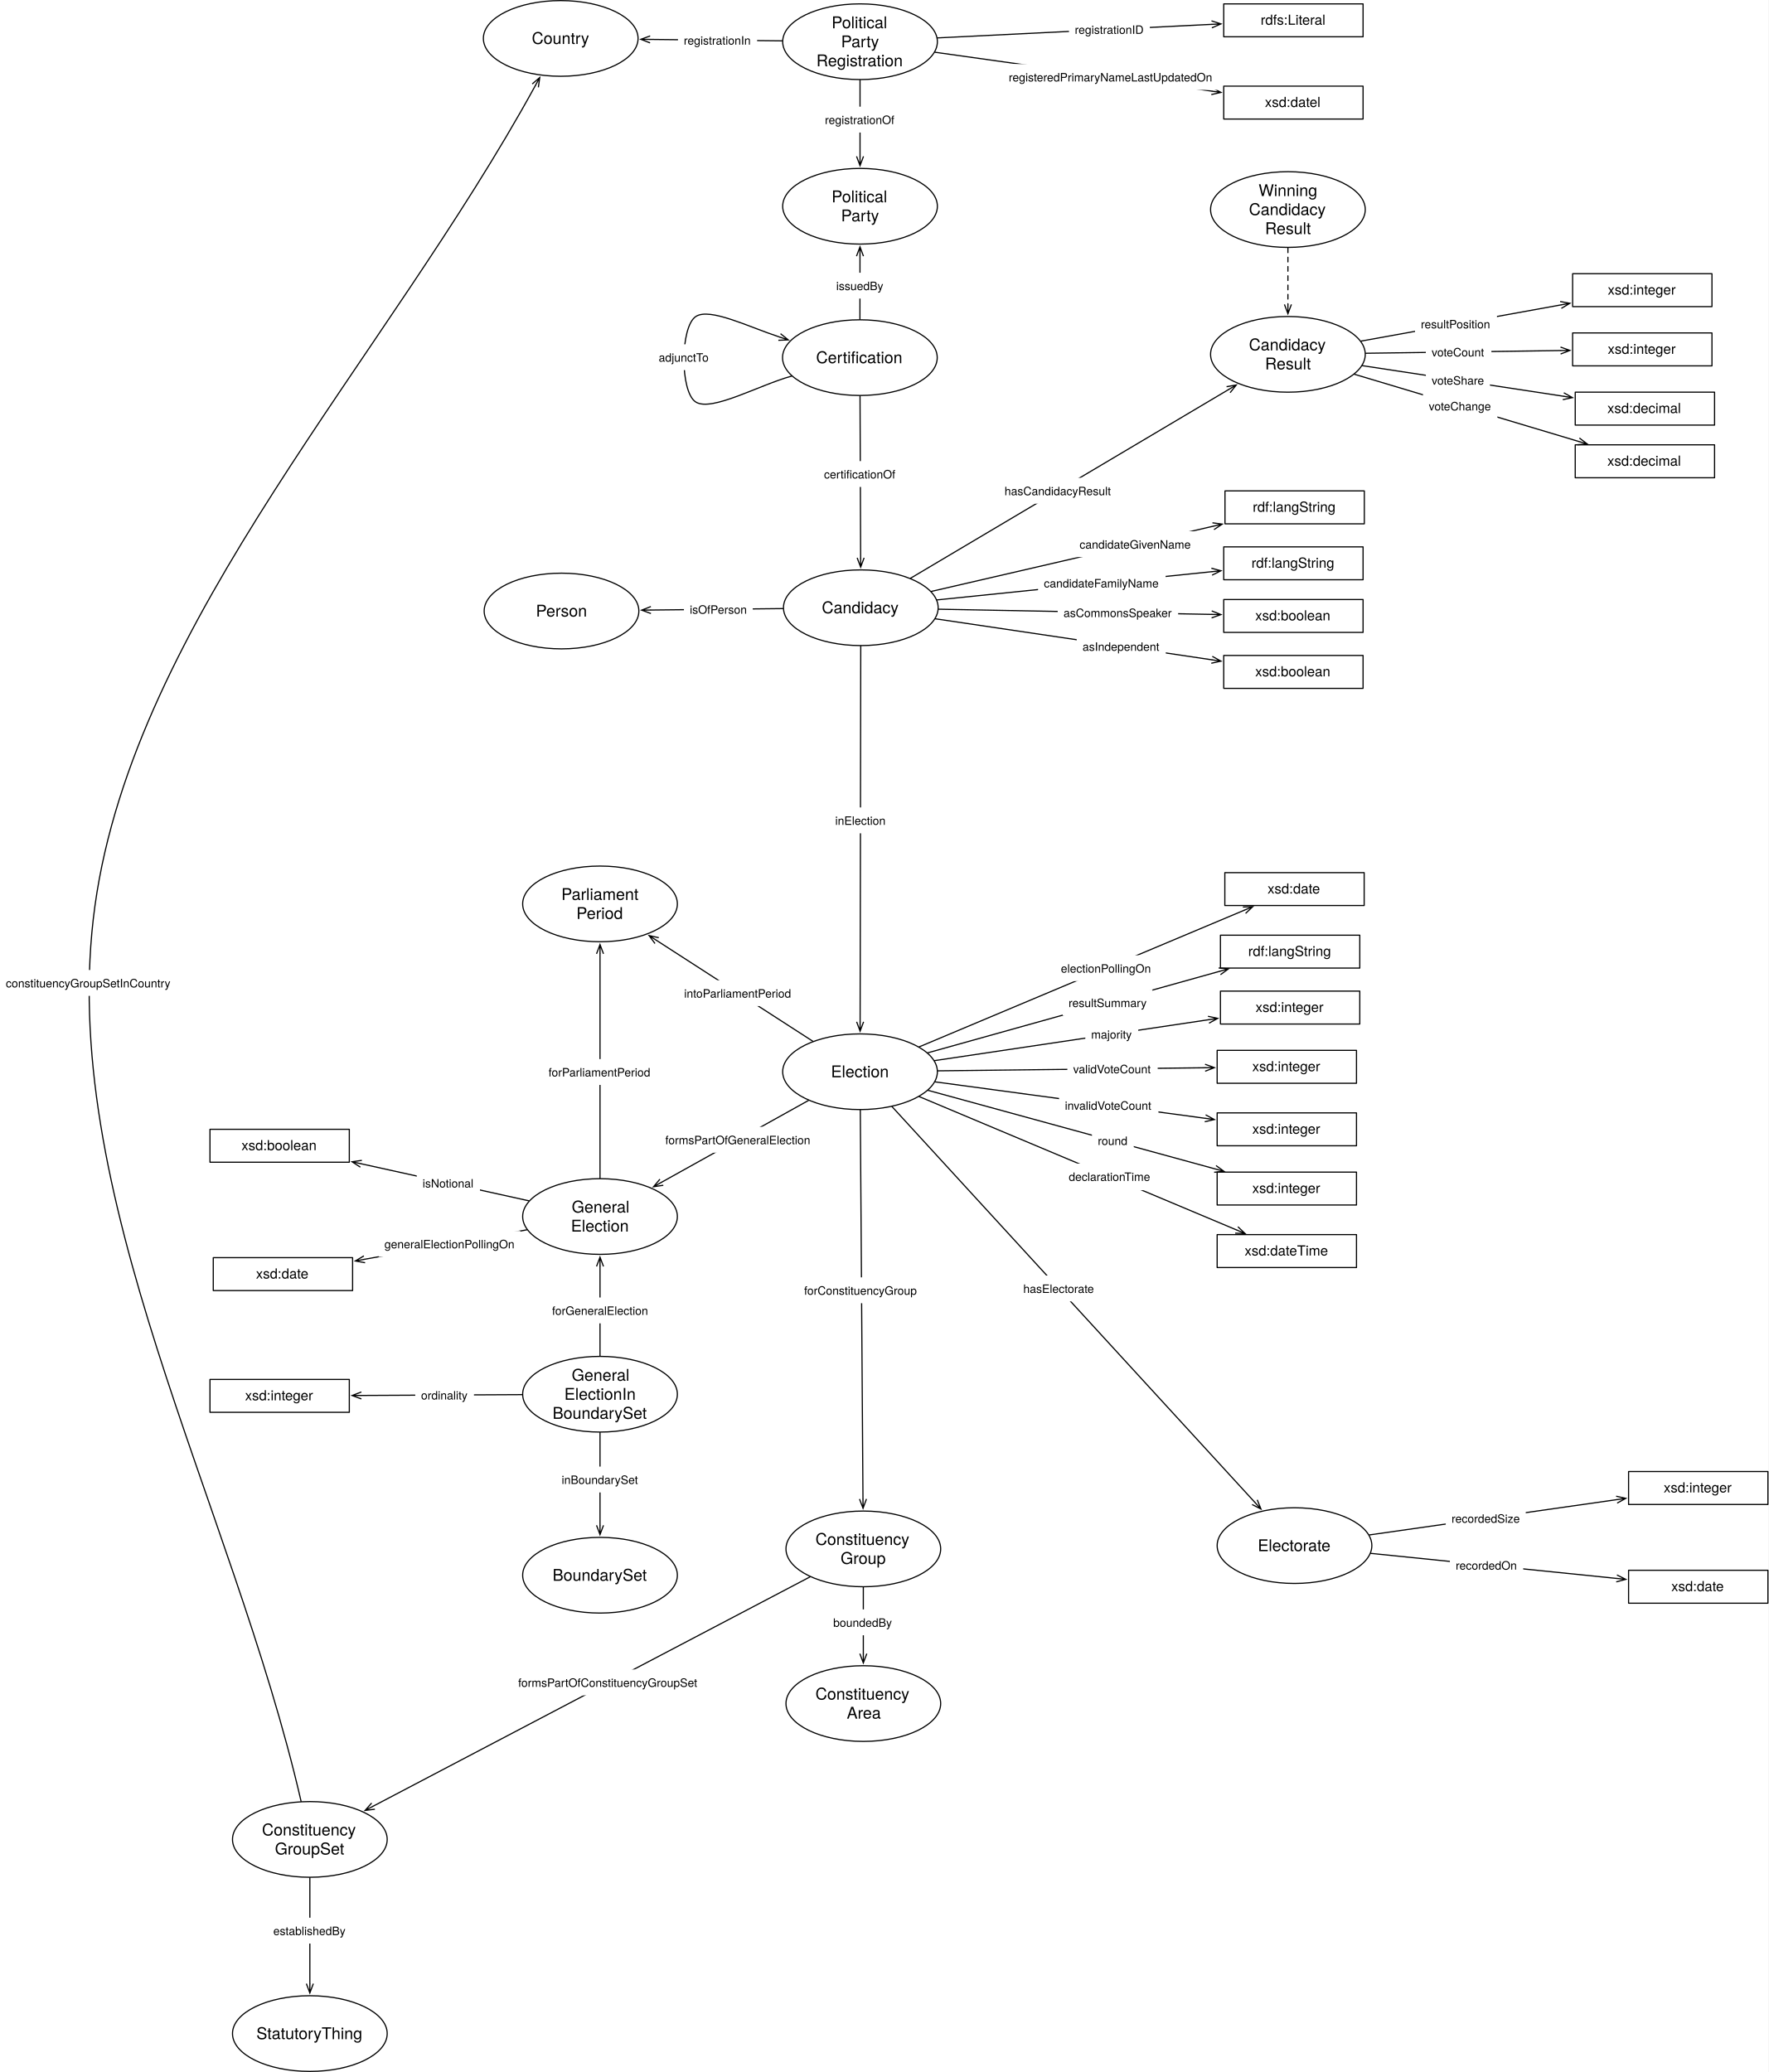
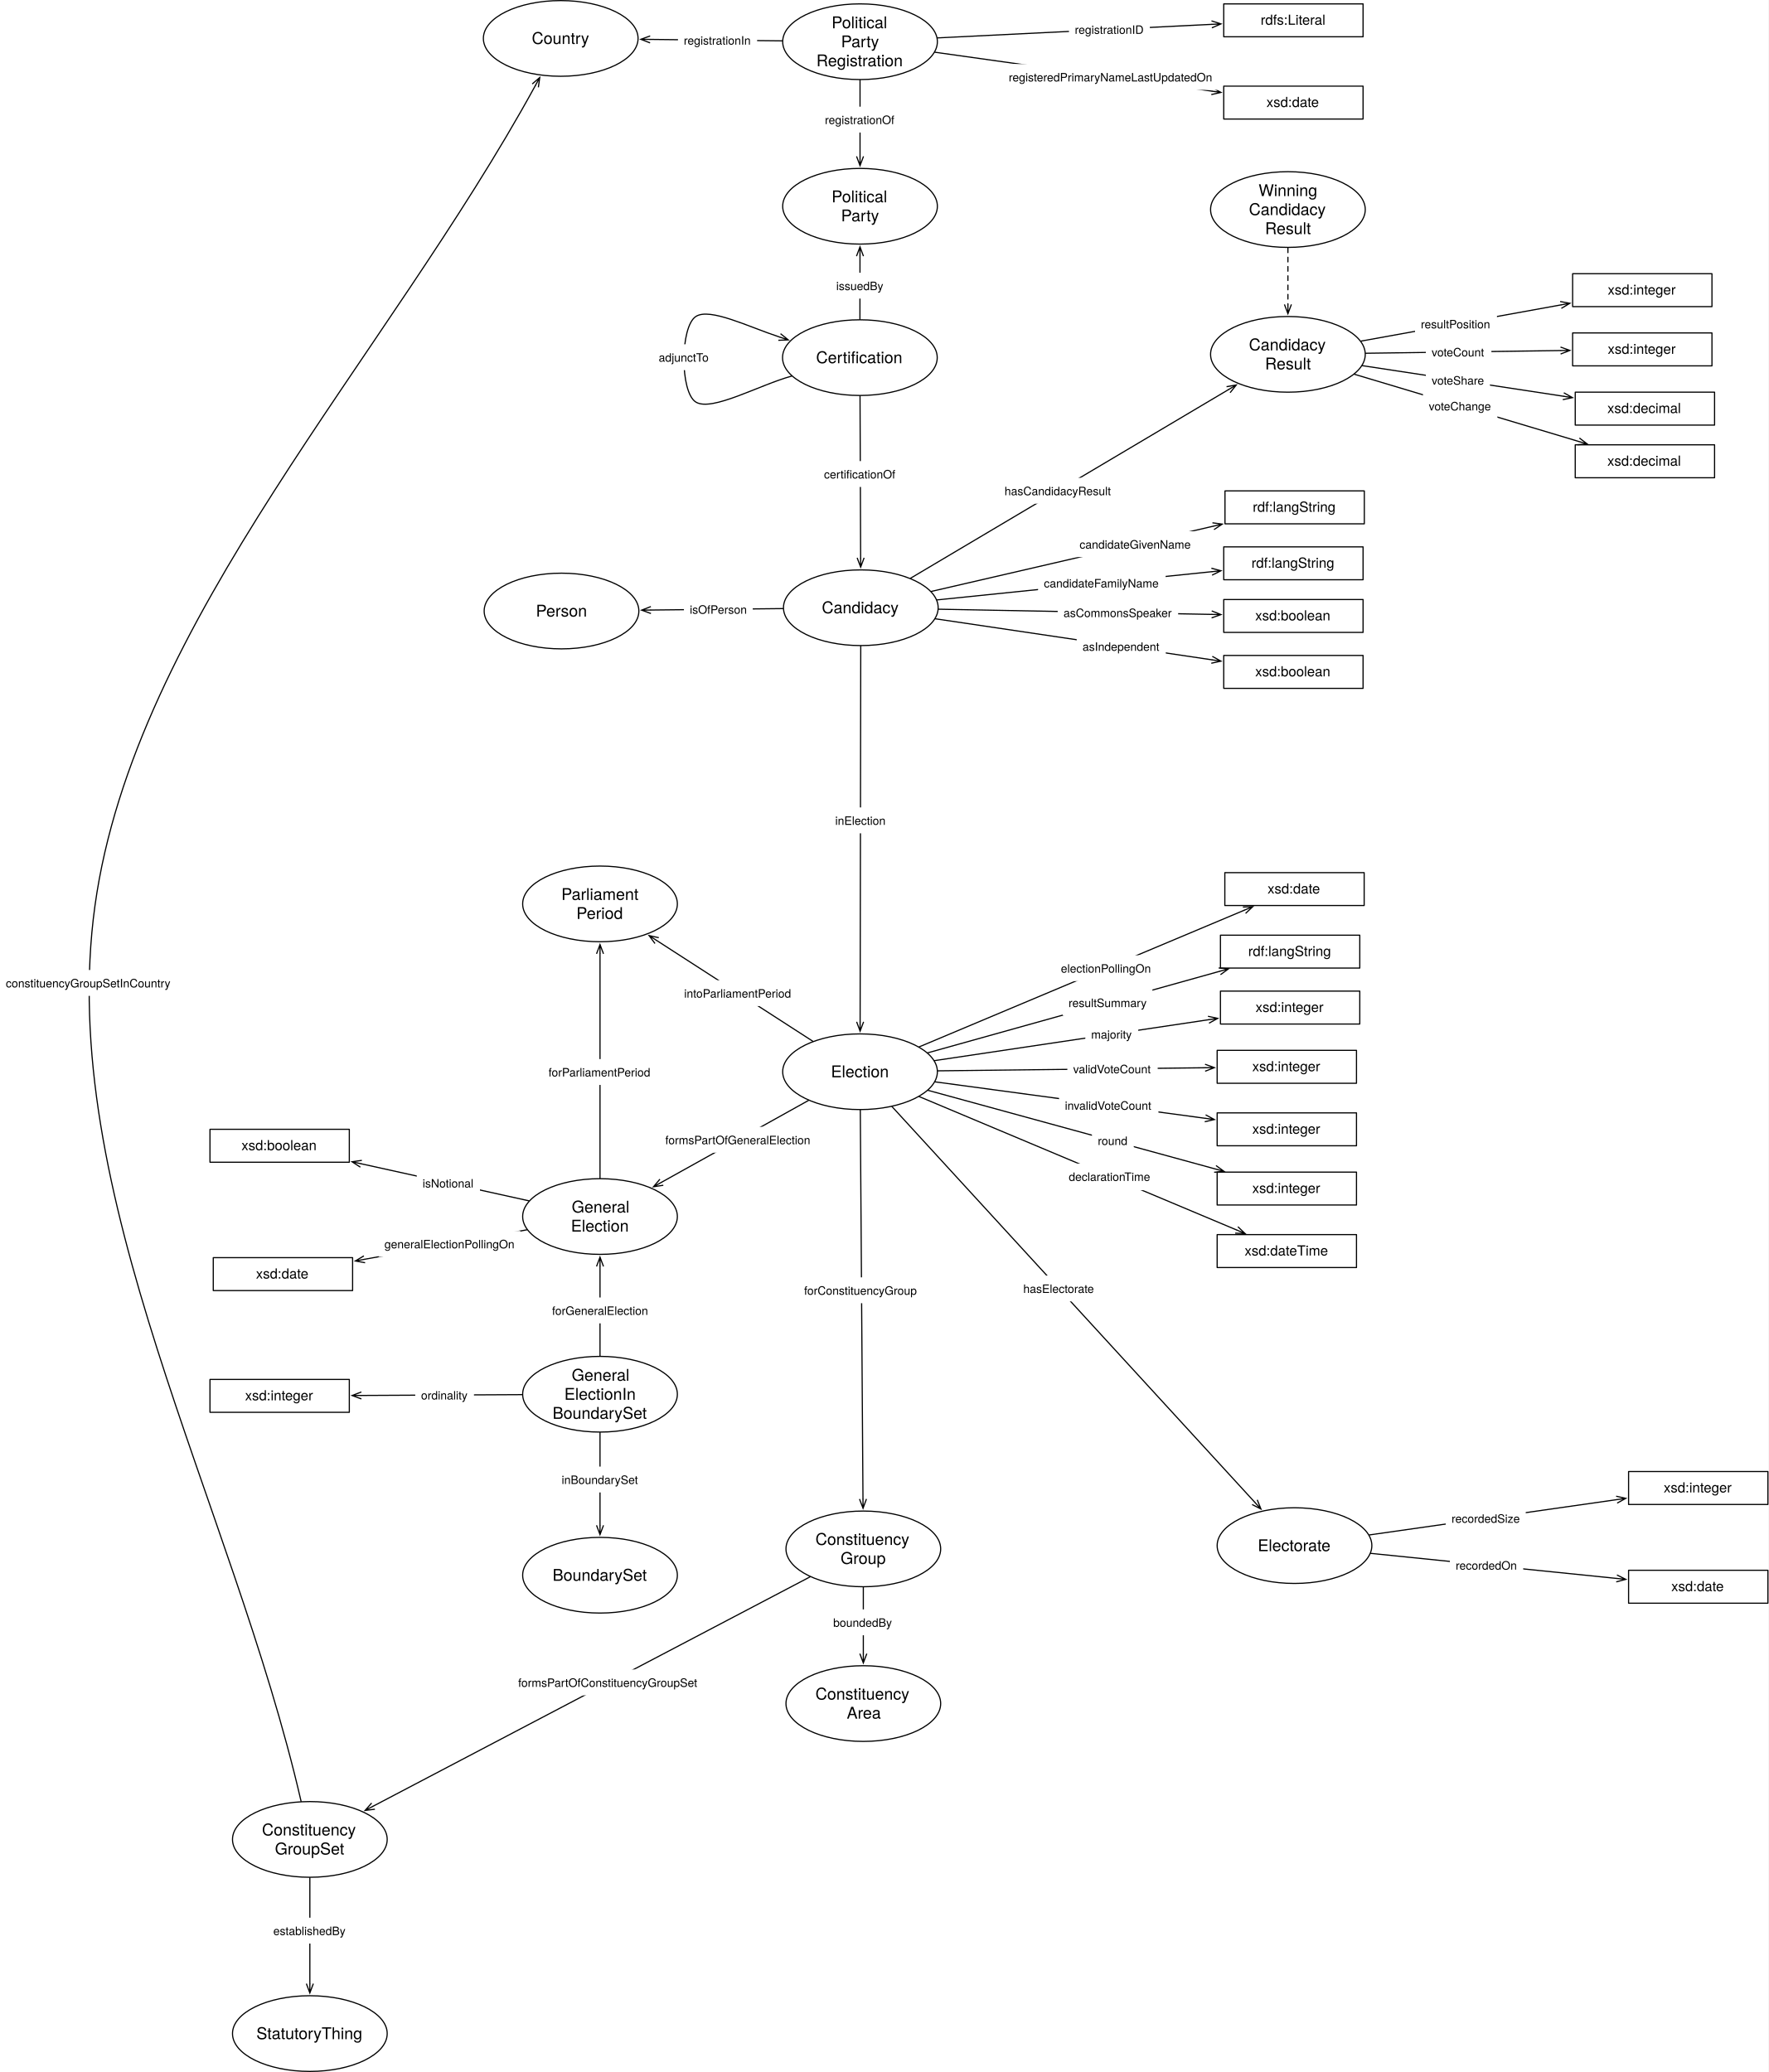
<svg xmlns="http://www.w3.org/2000/svg" version="1.1" viewBox="16.728 132.728 1523.071 1784.798" width="1523.071" height="1784.798">
  <defs>
    <marker orient="auto" overflow="visible" markerUnits="strokeWidth" id="StickArrow_Marker" stroke-linejoin="miter" stroke-miterlimit="10" viewBox="-1 -4 10 8" markerWidth="10" markerHeight="8" color="black">
      <g>
        <path d="M 8 0 L 0 0 M 0 -3 L 8 0 L 0 3" fill="none" stroke="currentColor" stroke-width="1" />
      </g>
    </marker>
  </defs>
  <g id="Canvas_1" fill="none" stroke="none" stroke-dasharray="none" fill-opacity="1" stroke-opacity="1">
    <rect fill="white" x="16.728" y="132.728" width="1523.071" height="1784.798" />
    <g id="Canvas_1_Layer_1">
      <g id="Graphic_49">
        <ellipse cx="757.409" cy="1055.906" rx="66.614" ry="32.598" fill="white" />
        <ellipse cx="757.409" cy="1055.906" rx="66.614" ry="32.598" stroke="black" stroke-linecap="round" stroke-linejoin="round" stroke-width="1" />
        <text transform="translate(709.118 1047.709)" fill="black">
          <tspan font-family="Helvetica Neue" font-size="14" fill="black" x="23.273" y="13" xml:space="preserve">Election</tspan>
        </text>
      </g>
      <g id="Graphic_71">
        <ellipse cx="1131.583" cy="1464.094" rx="66.614" ry="32.598" fill="white" />
        <ellipse cx="1131.583" cy="1464.094" rx="66.614" ry="32.598" stroke="black" stroke-linecap="round" stroke-linejoin="round" stroke-width="1" />
        <text transform="translate(1083.291 1455.899)" fill="black">
          <tspan font-family="Helvetica Neue" font-size="14" fill="black" x="16.665" y="13" xml:space="preserve">Electorate</tspan>
        </text>
      </g>
      <g id="Line_72">
        <line x1="757.638" y1="1089.004" x2="759.947" y2="1423.931" marker-end="url(#StickArrow_Marker)" stroke="black" stroke-linecap="round" stroke-linejoin="round" stroke-width="1" />
      </g>
      <g id="Graphic_73">
        <rect x="704.258" y="1233.034" width="108.9" height="22.28" fill="white" />
        <text transform="translate(709.2578 1238.034)" fill="black">
          <tspan font-family="Helvetica Neue" font-size="10" fill="black" x="7247536e-19" y="10" xml:space="preserve">forConstituencyGroup</tspan>
        </text>
      </g>
      <g id="Graphic_74">
        <ellipse cx="760.244" cy="1466.929" rx="66.614" ry="32.598" fill="white" />
        <ellipse cx="760.244" cy="1466.929" rx="66.614" ry="32.598" stroke="black" stroke-linecap="round" stroke-linejoin="round" stroke-width="1" />
        <text transform="translate(711.9527 1450.537)" fill="black">
          <tspan font-family="Helvetica Neue" font-size="14" fill="black" x="7.061" y="13" xml:space="preserve">Constituency</tspan>
          <tspan font-family="Helvetica Neue" font-size="14" fill="black" x="28.712" y="29.392" xml:space="preserve">Group</tspan>
        </text>
      </g>
      <g id="Graphic_77">
        <ellipse cx="760.244" cy="1600.158" rx="66.614" ry="32.598" fill="white" />
        <ellipse cx="760.244" cy="1600.158" rx="66.614" ry="32.598" stroke="black" stroke-linecap="round" stroke-linejoin="round" stroke-width="1" />
        <text transform="translate(711.9527 1583.765)" fill="black">
          <tspan font-family="Helvetica Neue" font-size="14" fill="black" x="7.061" y="13" xml:space="preserve">Constituency</tspan>
          <tspan font-family="Helvetica Neue" font-size="14" fill="black" x="34.032" y="29.392" xml:space="preserve">Area</tspan>
        </text>
      </g>
      <g id="Line_78">
        <line x1="760.244" y1="1500.028" x2="760.244" y2="1557.159" marker-end="url(#StickArrow_Marker)" stroke="black" stroke-linecap="round" stroke-linejoin="round" stroke-width="1" />
      </g>
      <g id="Graphic_79">
        <rect x="729.309" y="1519.051" width="61.87" height="22.28" fill="white" />
        <text transform="translate(734.309 1524.051)" fill="black">
          <tspan font-family="Helvetica Neue" font-size="10" fill="black" x="0" y="10" xml:space="preserve">boundedBy</tspan>
        </text>
      </g>
      <g id="Graphic_177">
        <ellipse cx="757.282" cy="440.787" rx="66.614" ry="32.598" fill="white" />
        <ellipse cx="757.282" cy="440.787" rx="66.614" ry="32.598" stroke="black" stroke-linecap="round" stroke-linejoin="round" stroke-width="1" />
        <text transform="translate(708.991 432.5914)" fill="black">
          <tspan font-family="Helvetica Neue" font-size="14" fill="black" x="10.575" y="13" xml:space="preserve">Certification</tspan>
        </text>
      </g>
      <g id="Line_84">
        <line x1="758.03" y1="689.319" x2="757.482" y2="1012.907" marker-end="url(#StickArrow_Marker)" stroke="black" stroke-linecap="round" stroke-linejoin="round" stroke-width="1" />
      </g>
      <g id="Graphic_85">
        <rect x="731.016" y="828.247" width="53.52" height="22.28" fill="white" />
        <text transform="translate(736.0163 833.247)" fill="black">
          <tspan font-family="Helvetica Neue" font-size="10" fill="black" x="21671553e-20" y="10" xml:space="preserve">inElection</tspan>
        </text>
      </g>
      <g id="Line_178">
        <line x1="757.406" y1="473.886" x2="757.926" y2="613.222" marker-end="url(#StickArrow_Marker)" stroke="black" stroke-linecap="round" stroke-linejoin="round" stroke-width="1" />
      </g>
      <g id="Graphic_179">
        <rect x="721.362" y="529.901" width="72.59" height="22.28" fill="white" />
        <text transform="translate(726.3616 534.9014)" fill="black">
          <tspan font-family="Helvetica Neue" font-size="10" fill="black" x="7105427e-20" y="10" xml:space="preserve">certificationOf</tspan>
        </text>
      </g>
      <g id="Graphic_88">
        <ellipse cx="500.315" cy="659.055" rx="66.614" ry="32.598" fill="white" />
        <ellipse cx="500.315" cy="659.055" rx="66.614" ry="32.598" stroke="black" stroke-linecap="round" stroke-linejoin="round" stroke-width="1" />
        <text transform="translate(452.0236 650.8591)" fill="black">
          <tspan font-family="Helvetica Neue" font-size="14" fill="black" x="26.255" y="13" xml:space="preserve">Person</tspan>
        </text>
      </g>
      <g id="Line_89">
        <line x1="690.989" y1="656.958" x2="577.312" y2="658.208" marker-end="url(#StickArrow_Marker)" stroke="black" stroke-linecap="round" stroke-linejoin="round" stroke-width="1" />
      </g>
      <g id="Graphic_90">
        <rect x="605.75" y="646.43" width="59.26" height="22.28" fill="white" />
        <text transform="translate(610.7502 651.4298)" fill="black">
          <tspan font-family="Helvetica Neue" font-size="10" fill="black" x="0" y="10" xml:space="preserve">isOfPerson</tspan>
        </text>
      </g>
      <g id="Graphic_91">
        <ellipse cx="758.087" cy="656.221" rx="66.614" ry="32.598" fill="white" />
        <ellipse cx="758.087" cy="656.221" rx="66.614" ry="32.598" stroke="black" stroke-linecap="round" stroke-linejoin="round" stroke-width="1" />
        <text transform="translate(709.7953 648.0245)" fill="black">
          <tspan font-family="Helvetica Neue" font-size="14" fill="black" x="14.712" y="13" xml:space="preserve">Candidacy</tspan>
        </text>
      </g>
      <g id="Graphic_92">
        <ellipse cx="1125.913" cy="437.953" rx="66.614" ry="32.598" fill="white" />
        <ellipse cx="1125.913" cy="437.953" rx="66.614" ry="32.598" stroke="black" stroke-linecap="round" stroke-linejoin="round" stroke-width="1" />
        <text transform="translate(1077.622 421.5608)" fill="black">
          <tspan font-family="Helvetica Neue" font-size="14" fill="black" x="14.712" y="13" xml:space="preserve">Candidacy</tspan>
          <tspan font-family="Helvetica Neue" font-size="14" fill="black" x="28.586" y="29.392" xml:space="preserve">Result</tspan>
        </text>
      </g>
      <g id="Line_95">
        <line x1="800.902" y1="630.814" x2="1074.584" y2="468.411" marker-end="url(#StickArrow_Marker)" stroke="black" stroke-linecap="round" stroke-linejoin="round" stroke-width="1" />
      </g>
      <g id="Graphic_96">
        <rect x="876.864" y="544.32" width="102.05" height="22.28" fill="white" />
        <text transform="translate(881.8638 549.3202)" fill="black">
          <tspan font-family="Helvetica Neue" font-size="10" fill="black" x="0" y="10" xml:space="preserve">hasCandidacyResult</tspan>
        </text>
      </g>
      <g id="Graphic_150">
        <rect x="1419.299" y="1400.315" width="120" height="28.346" fill="white" />
        <rect x="1419.299" y="1400.315" width="120" height="28.346" stroke="black" stroke-linecap="round" stroke-linejoin="round" stroke-width="1" />
        <text transform="translate(1424.299 1407.32)" fill="black">
          <tspan font-family="Helvetica Neue" font-size="12" fill="black" x="25.222" y="11" xml:space="preserve">xsd:integer</tspan>
        </text>
      </g>
      <g id="Line_151">
        <line x1="1196.042" y1="1454.899" x2="1409.003" y2="1424.517" marker-end="url(#StickArrow_Marker)" stroke="black" stroke-linecap="round" stroke-linejoin="round" stroke-width="1" />
      </g>
      <g id="Graphic_152">
        <rect x="1261.844" y="1429.458" width="68.88" height="22.28" fill="white" />
        <text transform="translate(1266.844 1434.458)" fill="black">
          <tspan font-family="Helvetica Neue" font-size="10" fill="black" x="50803806e-20" y="10" xml:space="preserve">recordedSize</tspan>
        </text>
      </g>
      <g id="Graphic_153">
        <rect x="1371.11" y="419.528" width="120" height="28.346" fill="white" />
        <rect x="1371.11" y="419.528" width="120" height="28.346" stroke="black" stroke-linecap="round" stroke-linejoin="round" stroke-width="1" />
        <text transform="translate(1376.11 426.5328)" fill="black">
          <tspan font-family="Helvetica Neue" font-size="12" fill="black" x="25.222" y="11" xml:space="preserve">xsd:integer</tspan>
        </text>
      </g>
      <g id="Line_154">
        <line x1="1193.001" y1="437.018" x2="1360.711" y2="434.682" marker-end="url(#StickArrow_Marker)" stroke="black" stroke-linecap="round" stroke-linejoin="round" stroke-width="1" />
      </g>
      <g id="Graphic_155">
        <rect x="1244.679" y="424.765" width="56.49" height="22.28" fill="white" />
        <text transform="translate(1249.679 429.7646)" fill="black">
          <tspan font-family="Helvetica Neue" font-size="10" fill="black" x="7993606e-19" y="10" xml:space="preserve">voteCount</tspan>
        </text>
      </g>
      <g id="Graphic_159">
        <rect x="1371.11" y="368.504" width="120" height="28.346" fill="white" />
        <rect x="1371.11" y="368.504" width="120" height="28.346" stroke="black" stroke-linecap="round" stroke-linejoin="round" stroke-width="1" />
        <text transform="translate(1376.11 375.5092)" fill="black">
          <tspan font-family="Helvetica Neue" font-size="12" fill="black" x="25.222" y="11" xml:space="preserve">xsd:integer</tspan>
        </text>
      </g>
      <g id="Line_162">
        <line x1="1188.893" y1="426.546" x2="1360.877" y2="395.397" marker-end="url(#StickArrow_Marker)" stroke="black" stroke-linecap="round" stroke-linejoin="round" stroke-width="1" />
      </g>
      <g id="Graphic_163">
        <rect x="1235.389" y="400.595" width="70.56" height="22.28" fill="white" />
        <text transform="translate(1240.389 405.5955)" fill="black">
          <tspan font-family="Helvetica Neue" font-size="10" fill="black" x="6536993e-19" y="10" xml:space="preserve">resultPosition</tspan>
        </text>
      </g>
      <g id="Graphic_164">
        <rect x="1373.356" y="470.551" width="120" height="28.346" fill="white" />
        <rect x="1373.356" y="470.551" width="120" height="28.346" stroke="black" stroke-linecap="round" stroke-linejoin="round" stroke-width="1" />
        <text transform="translate(1378.356 477.5564)" fill="black">
          <tspan font-family="Helvetica Neue" font-size="12" fill="black" x="22.66" y="11" xml:space="preserve">xsd:decimal</tspan>
        </text>
      </g>
      <g id="Line_165">
        <line x1="1190.032" y1="447.707" x2="1363.074" y2="474.032" marker-end="url(#StickArrow_Marker)" stroke="black" stroke-linecap="round" stroke-linejoin="round" stroke-width="1" />
      </g>
      <g id="Graphic_166">
        <rect x="1244.709" y="449.083" width="55.19" height="22.28" fill="white" />
        <text transform="translate(1249.709 454.0834)" fill="black">
          <tspan font-family="Helvetica Neue" font-size="10" fill="black" x="0" y="10" xml:space="preserve">voteShare</tspan>
        </text>
      </g>
      <g id="Graphic_189">
        <rect x="1064.968" y="1037.48" width="120" height="28.346" fill="white" />
        <rect x="1064.968" y="1037.48" width="120" height="28.346" stroke="black" stroke-linecap="round" stroke-linejoin="round" stroke-width="1" />
        <text transform="translate(1069.968 1044.486)" fill="black">
          <tspan font-family="Helvetica Neue" font-size="12" fill="black" x="25.222" y="11" xml:space="preserve">xsd:integer</tspan>
        </text>
      </g>
      <g id="Line_190">
        <line x1="824.505" y1="1055.129" x2="1054.569" y2="1052.468" marker-end="url(#StickArrow_Marker)" stroke="black" stroke-linecap="round" stroke-linejoin="round" stroke-width="1" />
      </g>
      <g id="Graphic_191">
        <rect x="935.955" y="1042.25" width="77.79" height="22.28" fill="white" />
        <text transform="translate(940.9551 1047.25)" fill="black">
          <tspan font-family="Helvetica Neue" font-size="10" fill="black" x="43343107e-20" y="10" xml:space="preserve">validVoteCount</tspan>
        </text>
      </g>
      <g id="Graphic_199">
        <rect x="1064.968" y="1091.339" width="120" height="28.346" fill="white" />
        <rect x="1064.968" y="1091.339" width="120" height="28.346" stroke="black" stroke-linecap="round" stroke-linejoin="round" stroke-width="1" />
        <text transform="translate(1069.968 1098.344)" fill="black">
          <tspan font-family="Helvetica Neue" font-size="12" fill="black" x="25.222" y="11" xml:space="preserve">xsd:integer</tspan>
        </text>
      </g>
      <g id="Line_200">
        <line x1="822.133" y1="1064.641" x2="1054.662" y2="1096.023" marker-end="url(#StickArrow_Marker)" stroke="black" stroke-linecap="round" stroke-linejoin="round" stroke-width="1" />
      </g>
      <g id="Graphic_201">
        <rect x="928.813" y="1073.673" width="85.57" height="22.28" fill="white" />
        <text transform="translate(933.8134 1078.673)" fill="black">
          <tspan font-family="Helvetica Neue" font-size="10" fill="black" x="0" y="10" xml:space="preserve">invalidVoteCount</tspan>
        </text>
      </g>
      <g id="Graphic_202">
        <ellipse cx="533.472" cy="1180.63" rx="66.614" ry="32.598" fill="white" />
        <ellipse cx="533.472" cy="1180.63" rx="66.614" ry="32.598" stroke="black" stroke-linecap="round" stroke-linejoin="round" stroke-width="1" />
        <text transform="translate(485.181 1164.238)" fill="black">
          <tspan font-family="Helvetica Neue" font-size="14" fill="black" x="23.924" y="13" xml:space="preserve">General</tspan>
          <tspan font-family="Helvetica Neue" font-size="14" fill="black" x="23.273" y="29.392" xml:space="preserve">Election</tspan>
        </text>
      </g>
      <g id="Line_203">
        <line x1="713.003" y1="1080.638" x2="586.528" y2="1151.08" marker-end="url(#StickArrow_Marker)" stroke="black" stroke-linecap="round" stroke-linejoin="round" stroke-width="1" />
      </g>
      <g id="Graphic_204">
        <rect x="584.698" y="1103.364" width="135" height="22.28" fill="white" />
        <text transform="translate(589.6977 1108.364)" fill="black">
          <tspan font-family="Helvetica Neue" font-size="10" fill="black" x="7105427e-21" y="10" xml:space="preserve">formsPartOfGeneralElection</tspan>
        </text>
      </g>
      <g id="Graphic_217">
        <ellipse cx="1125.913" cy="313.228" rx="66.614" ry="32.598" fill="white" />
        <ellipse cx="1125.913" cy="313.228" rx="66.614" ry="32.598" stroke="black" stroke-linecap="round" stroke-linejoin="round" stroke-width="1" />
        <text transform="translate(1077.622 288.6404)" fill="black">
          <tspan font-family="Helvetica Neue" font-size="14" fill="black" x="23.007" y="13" xml:space="preserve">Winning</tspan>
          <tspan font-family="Helvetica Neue" font-size="14" fill="black" x="14.712" y="29.392" xml:space="preserve">Candidacy</tspan>
          <tspan font-family="Helvetica Neue" font-size="14" fill="black" x="28.586" y="45.784" xml:space="preserve">Result</tspan>
        </text>
      </g>
      <g id="Line_218">
        <line x1="1125.913" y1="346.327" x2="1125.913" y2="394.954" marker-end="url(#StickArrow_Marker)" stroke="black" stroke-linecap="round" stroke-linejoin="round" stroke-dasharray="4.0,4.0" stroke-width="1" />
      </g>
      <g id="Graphic_219">
        <ellipse cx="533.472" cy="911.339" rx="66.614" ry="32.598" fill="white" />
        <ellipse cx="533.472" cy="911.339" rx="66.614" ry="32.598" stroke="black" stroke-linecap="round" stroke-linejoin="round" stroke-width="1" />
        <text transform="translate(485.181 894.9466)" fill="black">
          <tspan font-family="Helvetica Neue" font-size="14" fill="black" x="14.971" y="13" xml:space="preserve">Parliament</tspan>
          <tspan font-family="Helvetica Neue" font-size="14" fill="black" x="27.942" y="29.392" xml:space="preserve">Period</tspan>
        </text>
      </g>
      <g id="Line_220">
        <line x1="716.744" y1="1029.653" x2="582.455" y2="942.961" marker-end="url(#StickArrow_Marker)" stroke="black" stroke-linecap="round" stroke-linejoin="round" stroke-width="1" />
      </g>
      <g id="Graphic_221">
        <rect x="600.902" y="977.086" width="103.34" height="22.28" fill="white" />
        <text transform="translate(605.9018 982.0856)" fill="black">
          <tspan font-family="Helvetica Neue" font-size="10" fill="black" x="7105427e-20" y="10" xml:space="preserve">intoParliamentPeriod</tspan>
        </text>
      </g>
      <g id="Graphic_222">
        <ellipse cx="757.409" cy="310.394" rx="66.614" ry="32.598" fill="white" />
        <ellipse cx="757.409" cy="310.394" rx="66.614" ry="32.598" stroke="black" stroke-linecap="round" stroke-linejoin="round" stroke-width="1" />
        <text transform="translate(709.118 294.0017)" fill="black">
          <tspan font-family="Helvetica Neue" font-size="14" fill="black" x="23.798" y="13" xml:space="preserve">Political</tspan>
          <tspan font-family="Helvetica Neue" font-size="14" fill="black" x="31.96" y="29.392" xml:space="preserve">Party</tspan>
        </text>
      </g>
      <g id="Line_223">
        <line x1="757.315" y1="407.689" x2="757.367" y2="353.392" marker-end="url(#StickArrow_Marker)" stroke="black" stroke-linecap="round" stroke-linejoin="round" stroke-width="1" />
      </g>
      <g id="Graphic_224">
        <rect x="731.878" y="367.661" width="50.93" height="22.28" fill="white" />
        <text transform="translate(736.8777 372.6607)" fill="black">
          <tspan font-family="Helvetica Neue" font-size="10" fill="black" x="14210855e-20" y="10" xml:space="preserve">issuedBy</tspan>
        </text>
      </g>
      <g id="Line_226">
        <path d="M 698.503 456.709 C 671.006 464.157 629.753 487.613 616.005 479.055 C 602.256 470.497 602.423 414.23 616.005 405.354 C 628.076 397.465 661.615 414.367 687.996 423.006" marker-end="url(#StickArrow_Marker)" stroke="black" stroke-linecap="round" stroke-linejoin="round" stroke-width="1" />
      </g>
      <g id="Graphic_227">
        <rect x="579.009" y="429.288" width="53.53" height="22.28" fill="white" />
        <text transform="translate(584.0089 434.2881)" fill="black">
          <tspan font-family="Helvetica Neue" font-size="10" fill="black" x="0" y="10" xml:space="preserve">adjunctTo</tspan>
        </text>
      </g>
      <g id="Graphic_228">
        <rect x="1064.968" y="1142.362" width="120" height="28.346" fill="white" />
        <rect x="1064.968" y="1142.362" width="120" height="28.346" stroke="black" stroke-linecap="round" stroke-linejoin="round" stroke-width="1" />
        <text transform="translate(1069.968 1149.367)" fill="black">
          <tspan font-family="Helvetica Neue" font-size="12" fill="black" x="25.222" y="11" xml:space="preserve">xsd:integer</tspan>
        </text>
      </g>
      <g id="Line_229">
        <line x1="816.041" y1="1071.958" x2="1063.169" y2="1139.616" marker-end="url(#StickArrow_Marker)" stroke="black" stroke-linecap="round" stroke-linejoin="round" stroke-width="1" />
      </g>
      <g id="Graphic_230">
        <rect x="957.148" y="1104.018" width="36" height="23" fill="white" />
        <text transform="translate(962.1775 1109.018)" fill="black">
          <tspan font-family="Helvetica Neue" font-size="10" fill="black" x="0" y="10" xml:space="preserve">round</tspan>
        </text>
      </g>
      <g id="Graphic_234">
        <rect x="1064.968" y="1196.22" width="120" height="28.346" fill="white" />
        <rect x="1064.968" y="1196.22" width="120" height="28.346" stroke="black" stroke-linecap="round" stroke-linejoin="round" stroke-width="1" />
        <text transform="translate(1069.968 1203.226)" fill="black">
          <tspan font-family="Helvetica Neue" font-size="12" fill="black" x="18.658" y="11" xml:space="preserve">xsd:dateTime</tspan>
        </text>
      </g>
      <g id="Line_235">
        <line x1="808.406" y1="1077.34" x2="1081.66" y2="1192.191" marker-end="url(#StickArrow_Marker)" stroke="black" stroke-linecap="round" stroke-linejoin="round" stroke-width="1" />
      </g>
      <g id="Graphic_236">
        <rect x="931.907" y="1134.981" width="82" height="23" fill="white" />
        <text transform="translate(937.1624 1139.981)" fill="black">
          <tspan font-family="Helvetica Neue" font-size="10" fill="black" x="7958079e-19" y="10" xml:space="preserve">declarationTime</tspan>
        </text>
      </g>
      <g id="Graphic_242">
        <rect x="1419.299" y="1485.354" width="120" height="28.346" fill="white" />
        <rect x="1419.299" y="1485.354" width="120" height="28.346" stroke="black" stroke-linecap="round" stroke-linejoin="round" stroke-width="1" />
        <text transform="translate(1424.299 1492.36)" fill="black">
          <tspan font-family="Helvetica Neue" font-size="12" fill="black" x="31.774" y="11" xml:space="preserve">xsd:date</tspan>
        </text>
      </g>
      <g id="Line_243">
        <line x1="1197.303" y1="1470.792" x2="1408.953" y2="1492.359" marker-end="url(#StickArrow_Marker)" stroke="black" stroke-linecap="round" stroke-linejoin="round" stroke-width="1" />
      </g>
      <g id="Graphic_244">
        <rect x="1265.391" y="1469.808" width="63.17" height="22.28" fill="white" />
        <text transform="translate(1270.391 1474.808)" fill="black">
          <tspan font-family="Helvetica Neue" font-size="10" fill="black" x="0" y="10" xml:space="preserve">recordedOn</tspan>
        </text>
      </g>
      <g id="Graphic_245">
        <rect x="1071.712" y="555.591" width="120" height="28.346" fill="white" />
        <rect x="1071.712" y="555.591" width="120" height="28.346" stroke="black" stroke-linecap="round" stroke-linejoin="round" stroke-width="1" />
        <text transform="translate(1076.712 562.5958)" fill="black">
          <tspan font-family="Helvetica Neue" font-size="12" fill="black" x="18.886" y="11" xml:space="preserve">rdf:langString</tspan>
        </text>
      </g>
      <g id="Line_247">
        <line x1="818.811" y1="642.169" x2="1061.579" y2="585.992" marker-end="url(#StickArrow_Marker)" stroke="black" stroke-linecap="round" stroke-linejoin="round" stroke-width="1" />
      </g>
      <g id="Graphic_246">
        <rect x="941.466" y="590.325" width="106.5" height="22.28" fill="white" />
        <text transform="translate(946.4656 595.3246)" fill="black">
          <tspan font-family="Helvetica Neue" font-size="10" fill="black" x="0" y="10" xml:space="preserve">candidateGivenName</tspan>
        </text>
      </g>
      <g id="Graphic_253">
        <rect x="1373.356" y="515.905" width="120" height="28.346" fill="white" />
        <rect x="1373.356" y="515.905" width="120" height="28.346" stroke="black" stroke-linecap="round" stroke-linejoin="round" stroke-width="1" />
        <text transform="translate(1378.356 522.9107)" fill="black">
          <tspan font-family="Helvetica Neue" font-size="12" fill="black" x="22.66" y="11" xml:space="preserve">xsd:decimal</tspan>
        </text>
      </g>
      <g id="Line_255">
        <line x1="1183.215" y1="455.123" x2="1376.094" y2="512.92" marker-end="url(#StickArrow_Marker)" stroke="black" stroke-linecap="round" stroke-linejoin="round" stroke-width="1" />
      </g>
      <g id="Graphic_254">
        <rect x="1242.237" y="471.27" width="64.08" height="22.28" fill="white" />
        <text transform="translate(1247.237 476.2704)" fill="black">
          <tspan font-family="Helvetica Neue" font-size="10" fill="black" x="8739676e-19" y="10" xml:space="preserve">voteChange</tspan>
        </text>
      </g>
      <g id="Graphic_258">
        <rect x="1070.638" y="603.779" width="120" height="28.346" fill="white" />
        <rect x="1070.638" y="603.779" width="120" height="28.346" stroke="black" stroke-linecap="round" stroke-linejoin="round" stroke-width="1" />
        <text transform="translate(1075.638 610.7848)" fill="black">
          <tspan font-family="Helvetica Neue" font-size="12" fill="black" x="18.886" y="11" xml:space="preserve">rdf:langString</tspan>
        </text>
      </g>
      <g id="Line_257">
        <line x1="823.785" y1="649.472" x2="1060.292" y2="625.178" marker-end="url(#StickArrow_Marker)" stroke="black" stroke-linecap="round" stroke-linejoin="round" stroke-width="1" />
      </g>
      <g id="Graphic_256">
        <rect x="910.743" y="623.759" width="109.84" height="22.28" fill="white" />
        <text transform="translate(915.7429 628.7586)" fill="black">
          <tspan font-family="Helvetica Neue" font-size="10" fill="black" x="7105427e-20" y="10" xml:space="preserve">candidateFamilyName</tspan>
        </text>
      </g>
      <g id="Graphic_259">
        <rect x="1070.638" y="649.134" width="120" height="28.346" fill="white" />
        <rect x="1070.638" y="649.134" width="120" height="28.346" stroke="black" stroke-linecap="round" stroke-linejoin="round" stroke-width="1" />
        <text transform="translate(1075.638 656.1391)" fill="black">
          <tspan font-family="Helvetica Neue" font-size="12" fill="black" x="22.108" y="11" xml:space="preserve">xsd:boolean</tspan>
        </text>
      </g>
      <g id="Line_261">
        <line x1="825.151" y1="657.496" x2="1060.24" y2="661.968" marker-end="url(#StickArrow_Marker)" stroke="black" stroke-linecap="round" stroke-linejoin="round" stroke-width="1" />
      </g>
      <g id="Graphic_260">
        <rect x="927.653" y="649.293" width="103.73" height="22.28" fill="white" />
        <text transform="translate(932.6534 654.2925)" fill="black">
          <tspan font-family="Helvetica Neue" font-size="10" fill="black" x="0" y="10" xml:space="preserve">asCommonsSpeaker</tspan>
        </text>
      </g>
      <g id="Graphic_262">
        <rect x="1070.638" y="697.323" width="120" height="28.346" fill="white" />
        <rect x="1070.638" y="697.323" width="120" height="28.346" stroke="black" stroke-linecap="round" stroke-linejoin="round" stroke-width="1" />
        <text transform="translate(1075.638 704.3281)" fill="black">
          <tspan font-family="Helvetica Neue" font-size="12" fill="black" x="22.108" y="11" xml:space="preserve">xsd:boolean</tspan>
        </text>
      </g>
      <g id="Line_264">
        <line x1="822.342" y1="665.754" x2="1060.35" y2="701.067" marker-end="url(#StickArrow_Marker)" stroke="black" stroke-linecap="round" stroke-linejoin="round" stroke-width="1" />
      </g>
      <g id="Graphic_263">
        <rect x="944.025" y="678.358" width="76.69" height="22.28" fill="white" />
        <text transform="translate(949.0254 683.3576)" fill="black">
          <tspan font-family="Helvetica Neue" font-size="10" fill="black" x="0" y="10" xml:space="preserve">asIndependent</tspan>
        </text>
      </g>
      <g id="Line_266">
        <line x1="472.252" y1="1167.107" x2="327.722" y2="1135.182" marker-end="url(#StickArrow_Marker)" stroke="black" stroke-linecap="round" stroke-linejoin="round" stroke-width="1" />
      </g>
      <g id="Graphic_265">
        <rect x="375.644" y="1140.64" width="54.44" height="22.28" fill="white" />
        <text transform="translate(380.6443 1145.64)" fill="black">
          <tspan font-family="Helvetica Neue" font-size="10" fill="black" x="0" y="10" xml:space="preserve">isNotional</tspan>
        </text>
      </g>
      <g id="Graphic_267">
        <rect x="197.567" y="1105.512" width="120" height="28.346" fill="white" />
        <rect x="197.567" y="1105.512" width="120" height="28.346" stroke="black" stroke-linecap="round" stroke-linejoin="round" stroke-width="1" />
        <text transform="translate(202.5668 1112.517)" fill="black">
          <tspan font-family="Helvetica Neue" font-size="12" fill="black" x="22.108" y="11" xml:space="preserve">xsd:boolean</tspan>
        </text>
      </g>
      <g id="Graphic_268">
        <rect x="200.401" y="1216.063" width="120" height="28.346" fill="white" />
        <rect x="200.401" y="1216.063" width="120" height="28.346" stroke="black" stroke-linecap="round" stroke-linejoin="round" stroke-width="1" />
        <text transform="translate(205.4015 1223.068)" fill="black">
          <tspan font-family="Helvetica Neue" font-size="12" fill="black" x="31.774" y="11" xml:space="preserve">xsd:date</tspan>
        </text>
      </g>
      <g id="Line_270">
        <line x1="470.515" y1="1192.067" x2="330.634" y2="1217.478" marker-end="url(#StickArrow_Marker)" stroke="black" stroke-linecap="round" stroke-linejoin="round" stroke-width="1" />
      </g>
      <g id="Graphic_269">
        <rect x="342.822" y="1193.039" width="122.04" height="22.28" fill="white" />
        <text transform="translate(347.8224 1198.039)" fill="black">
          <tspan font-family="Helvetica Neue" font-size="10" fill="black" x="43343107e-20" y="10" xml:space="preserve">generalElectionPollingOn</tspan>
        </text>
      </g>
      <g id="Graphic_273">
        <rect x="1071.583" y="884.409" width="120" height="28.346" fill="white" />
        <rect x="1071.583" y="884.409" width="120" height="28.346" stroke="black" stroke-linecap="round" stroke-linejoin="round" stroke-width="1" />
        <text transform="translate(1076.583 891.4147)" fill="black">
          <tspan font-family="Helvetica Neue" font-size="12" fill="black" x="31.774" y="11" xml:space="preserve">xsd:date</tspan>
        </text>
      </g>
      <g id="Line_272">
        <line x1="808.399" y1="1034.467" x2="1088.286" y2="916.787" marker-end="url(#StickArrow_Marker)" stroke="black" stroke-linecap="round" stroke-linejoin="round" stroke-width="1" />
      </g>
      <g id="Graphic_271">
        <rect x="925.355" y="955.581" width="88.34" height="22.28" fill="white" />
        <text transform="translate(930.3551 960.5805)" fill="black">
          <tspan font-family="Helvetica Neue" font-size="10" fill="black" x="7105427e-20" y="10" xml:space="preserve">electionPollingOn</tspan>
        </text>
      </g>
      <g id="Line_275">
        <line x1="533.472" y1="1147.532" x2="533.472" y2="954.337" marker-end="url(#StickArrow_Marker)" stroke="black" stroke-linecap="round" stroke-linejoin="round" stroke-width="1" />
      </g>
      <g id="Graphic_274">
        <rect x="484.122" y="1045" width="98.7" height="22.28" fill="white" />
        <text transform="translate(489.1223 1050)" fill="black">
          <tspan font-family="Helvetica Neue" font-size="10" fill="black" x="36948222e-20" y="10" xml:space="preserve">forParliamentPeriod</tspan>
        </text>
      </g>
      <g id="Graphic_276">
        <rect x="1067.803" y="986.457" width="120" height="28.346" fill="white" />
        <rect x="1067.803" y="986.457" width="120" height="28.346" stroke="black" stroke-linecap="round" stroke-linejoin="round" stroke-width="1" />
        <text transform="translate(1072.803 993.4619)" fill="black">
          <tspan font-family="Helvetica Neue" font-size="12" fill="black" x="25.222" y="11" xml:space="preserve">xsd:integer</tspan>
        </text>
      </g>
      <g id="Line_278">
        <line x1="821.634" y1="1046.321" x2="1057.517" y2="1011.119" marker-end="url(#StickArrow_Marker)" stroke="black" stroke-linecap="round" stroke-linejoin="round" stroke-width="1" />
      </g>
      <g id="Graphic_277">
        <rect x="951.438" y="1012.41" width="45.56" height="22.28" fill="white" />
        <text transform="translate(956.4378 1017.41)" fill="black">
          <tspan font-family="Helvetica Neue" font-size="10" fill="black" x="6536993e-19" y="10" xml:space="preserve">majority</tspan>
        </text>
      </g>
      <g id="Graphic_279">
        <rect x="1067.803" y="938.268" width="120" height="28.346" fill="white" />
        <rect x="1067.803" y="938.268" width="120" height="28.346" stroke="black" stroke-linecap="round" stroke-linejoin="round" stroke-width="1" />
        <text transform="translate(1072.803 945.2729)" fill="black">
          <tspan font-family="Helvetica Neue" font-size="12" fill="black" x="18.886" y="11" xml:space="preserve">rdf:langString</tspan>
        </text>
      </g>
      <g id="Line_281">
        <line x1="815.758" y1="1039.607" x2="1067.048" y2="969.412" marker-end="url(#StickArrow_Marker)" stroke="black" stroke-linecap="round" stroke-linejoin="round" stroke-width="1" />
      </g>
      <g id="Graphic_280">
        <rect x="931.978" y="985.213" width="77.25" height="22.28" fill="white" />
        <text transform="translate(936.9779 990.2127)" fill="black">
          <tspan font-family="Helvetica Neue" font-size="10" fill="black" x="0" y="10" xml:space="preserve">resultSummary</tspan>
        </text>
      </g>
      <g id="Graphic_282">
        <ellipse cx="757.409" cy="168.661" rx="66.614" ry="32.598" fill="white" />
        <ellipse cx="757.409" cy="168.661" rx="66.614" ry="32.598" stroke="black" stroke-linecap="round" stroke-linejoin="round" stroke-width="1" />
        <text transform="translate(709.118 144.0734)" fill="black">
          <tspan font-family="Helvetica Neue" font-size="14" fill="black" x="23.798" y="13" xml:space="preserve">Political</tspan>
          <tspan font-family="Helvetica Neue" font-size="14" fill="black" x="31.96" y="29.392" xml:space="preserve">Party</tspan>
          <tspan font-family="Helvetica Neue" font-size="14" fill="black" x="10.701" y="45.784" xml:space="preserve">Registration</tspan>
        </text>
      </g>
      <g id="Line_284">
        <line x1="757.409" y1="201.76" x2="757.409" y2="267.395" marker-end="url(#StickArrow_Marker)" stroke="black" stroke-linecap="round" stroke-linejoin="round" stroke-width="1" />
      </g>
      <g id="Graphic_283">
        <rect x="722.129" y="224.61" width="70.56" height="22.28" fill="white" />
        <text transform="translate(727.1294 229.6104)" fill="black">
          <tspan font-family="Helvetica Neue" font-size="10" fill="black" x="6536993e-19" y="10" xml:space="preserve">registrationOf</tspan>
        </text>
      </g>
      <g id="Graphic_391">
        <ellipse cx="499.634" cy="165.827" rx="66.614" ry="32.598" fill="white" />
        <ellipse cx="499.634" cy="165.827" rx="66.614" ry="32.598" stroke="black" stroke-linecap="round" stroke-linejoin="round" stroke-width="1" />
        <text transform="translate(451.3426 157.6308)" fill="black">
          <tspan font-family="Helvetica Neue" font-size="14" fill="black" x="23.399" y="13" xml:space="preserve">Country</tspan>
        </text>
      </g>
      <g id="Line_393">
        <line x1="690.312" y1="167.924" x2="576.631" y2="166.673" marker-end="url(#StickArrow_Marker)" stroke="black" stroke-linecap="round" stroke-linejoin="round" stroke-width="1" />
      </g>
      <g id="Graphic_392">
        <rect x="600.626" y="156.172" width="68.15" height="22.28" fill="white" />
        <text transform="translate(605.6263 161.1721)" fill="black">
          <tspan font-family="Helvetica Neue" font-size="10" fill="black" x="7283063e-19" y="10" xml:space="preserve">registrationIn</tspan>
        </text>
      </g>
      <g id="Graphic_397">
        <rect x="1070.638" y="136.063" width="120" height="28.346" fill="white" />
        <rect x="1070.638" y="136.063" width="120" height="28.346" stroke="black" stroke-linecap="round" stroke-linejoin="round" stroke-width="1" />
        <text transform="translate(1075.638 143.0682)" fill="black">
          <tspan font-family="Helvetica Neue" font-size="12" fill="black" x="26.776" y="11" xml:space="preserve">rdfs:Literal</tspan>
        </text>
      </g>
      <g id="Line_399">
        <line x1="824.189" y1="165.365" x2="1060.25" y2="153.711" marker-end="url(#StickArrow_Marker)" stroke="black" stroke-linecap="round" stroke-linejoin="round" stroke-width="1" />
      </g>
      <g id="Graphic_398">
        <rect x="937.358" y="146.919" width="69.63" height="22.28" fill="white" />
        <text transform="translate(942.3576 151.9192)" fill="black">
          <tspan font-family="Helvetica Neue" font-size="10" fill="black" x="5115908e-19" y="10" xml:space="preserve">registrationID</tspan>
        </text>
      </g>
      <g id="Graphic_400">
        <rect x="1070.638" y="206.929" width="120" height="28.346" fill="white" />
        <rect x="1070.638" y="206.929" width="120" height="28.346" stroke="black" stroke-linecap="round" stroke-linejoin="round" stroke-width="1" />
        <text transform="translate(1075.638 213.9344)" fill="black">
-           <tspan font-family="Helvetica Neue" font-size="12" fill="black" x="30.442" y="11" xml:space="preserve">xsd:datel</tspan>
+           <tspan font-family="Helvetica Neue" font-size="12" fill="black" x="31.774" y="11" xml:space="preserve">xsd:date</tspan>
        </text>
      </g>
      <g id="Line_402">
        <line x1="821.943" y1="177.729" x2="1060.339" y2="211.225" marker-end="url(#StickArrow_Marker)" stroke="black" stroke-linecap="round" stroke-linejoin="round" stroke-width="1" />
      </g>
      <g id="Graphic_401">
        <rect x="880.477" y="187.904" width="186.34" height="22.28" fill="white" />
        <text transform="translate(885.4767 192.9041)" fill="black">
          <tspan font-family="Helvetica Neue" font-size="10" fill="black" x="8526513e-20" y="10" xml:space="preserve">registeredPrimaryNameLastUpdatedOn</tspan>
        </text>
      </g>
      <g id="Graphic_406">
        <ellipse cx="533.472" cy="1489.606" rx="66.614" ry="32.598" fill="white" />
        <ellipse cx="533.472" cy="1489.606" rx="66.614" ry="32.598" stroke="black" stroke-linecap="round" stroke-linejoin="round" stroke-width="1" />
        <text transform="translate(485.181 1481.41)" fill="black">
          <tspan font-family="Helvetica Neue" font-size="14" fill="black" x="7.453" y="13" xml:space="preserve">BoundarySet</tspan>
        </text>
      </g>
      <g id="Graphic_407">
        <ellipse cx="533.472" cy="1333.701" rx="66.614" ry="32.598" fill="white" />
        <ellipse cx="533.472" cy="1333.701" rx="66.614" ry="32.598" stroke="black" stroke-linecap="round" stroke-linejoin="round" stroke-width="1" />
        <text transform="translate(485.181 1309.113)" fill="black">
          <tspan font-family="Helvetica Neue" font-size="14" fill="black" x="23.924" y="13" xml:space="preserve">General</tspan>
          <tspan font-family="Helvetica Neue" font-size="14" fill="black" x="17.568" y="29.392" xml:space="preserve">ElectionIn</tspan>
          <tspan font-family="Helvetica Neue" font-size="14" fill="black" x="7.453" y="45.784" xml:space="preserve">BoundarySet</tspan>
        </text>
      </g>
      <g id="Graphic_408">
        <rect x="197.567" y="1320.945" width="120" height="28.346" fill="white" />
        <rect x="197.567" y="1320.945" width="120" height="28.346" stroke="black" stroke-linecap="round" stroke-linejoin="round" stroke-width="1" />
        <text transform="translate(202.5668 1327.95)" fill="black">
          <tspan font-family="Helvetica Neue" font-size="12" fill="black" x="25.222" y="11" xml:space="preserve">xsd:integer</tspan>
        </text>
      </g>
      <g id="Line_410">
        <line x1="533.472" y1="1300.602" x2="533.472" y2="1223.628" marker-end="url(#StickArrow_Marker)" stroke="black" stroke-linecap="round" stroke-linejoin="round" stroke-width="1" />
      </g>
      <g id="Graphic_409">
        <rect x="487.182" y="1250.37" width="92.58" height="22.28" fill="white" />
        <text transform="translate(492.1823 1255.37)" fill="black">
          <tspan font-family="Helvetica Neue" font-size="10" fill="black" x="8739676e-19" y="10" xml:space="preserve">forGeneralElection</tspan>
        </text>
      </g>
      <g id="Line_412">
        <line x1="533.472" y1="1366.799" x2="533.472" y2="1446.608" marker-end="url(#StickArrow_Marker)" stroke="black" stroke-linecap="round" stroke-linejoin="round" stroke-width="1" />
      </g>
      <g id="Graphic_411">
        <rect x="495.412" y="1396.028" width="76.12" height="22.28" fill="white" />
        <text transform="translate(500.4124 1401.028)" fill="black">
          <tspan font-family="Helvetica Neue" font-size="10" fill="black" x="0" y="10" xml:space="preserve">inBoundarySet</tspan>
        </text>
      </g>
      <g id="Line_414">
        <line x1="466.362" y1="1334.045" x2="327.967" y2="1334.756" marker-end="url(#StickArrow_Marker)" stroke="black" stroke-linecap="round" stroke-linejoin="round" stroke-width="1" />
      </g>
      <g id="Graphic_413">
        <rect x="374.35" y="1323.248" width="50.56" height="22.28" fill="white" />
        <text transform="translate(379.3498 1328.248)" fill="black">
          <tspan font-family="Helvetica Neue" font-size="10" fill="black" x="6536993e-19" y="10" xml:space="preserve">ordinality</tspan>
        </text>
      </g>
      <g id="Line_434">
        <line x1="785.019" y1="1086.025" x2="1097.283" y2="1426.677" marker-end="url(#StickArrow_Marker)" stroke="black" stroke-linecap="round" stroke-linejoin="round" stroke-width="1" />
      </g>
      <g id="Graphic_433">
        <rect x="892.992" y="1231.461" width="71.11" height="22.28" fill="white" />
        <text transform="translate(897.9917 1236.461)" fill="black">
          <tspan font-family="Helvetica Neue" font-size="10" fill="black" x="2877698e-19" y="10" xml:space="preserve">hasElectorate</tspan>
        </text>
      </g>
      <g id="Graphic_435">
        <ellipse cx="283.578" cy="1717.184" rx="66.614" ry="32.598" fill="white" />
        <ellipse cx="283.578" cy="1717.184" rx="66.614" ry="32.598" stroke="black" stroke-linecap="round" stroke-linejoin="round" stroke-width="1" />
        <text transform="translate(235.2866 1700.792)" fill="black">
          <tspan font-family="Helvetica Neue" font-size="14" fill="black" x="7.061" y="13" xml:space="preserve">Constituency</tspan>
          <tspan font-family="Helvetica Neue" font-size="14" fill="black" x="18.212" y="29.392" xml:space="preserve">GroupSet</tspan>
        </text>
      </g>
      <g id="Line_438">
        <path d="M 276.014 1684.302 C 216.859 1427.145 64.127 1160.481 98.532 912.756 C 132.517 668.048 349.129 441.676 477.746 206.505" marker-end="url(#StickArrow_Marker)" stroke="black" stroke-linecap="round" stroke-linejoin="round" stroke-width="1" />
      </g>
      <g id="Graphic_437">
        <rect x="16.728" y="968.28" width="153.73" height="22.28" fill="white" />
        <text transform="translate(21.72832 973.2804)" fill="black">
          <tspan font-family="Helvetica Neue" font-size="10" fill="black" x="0" y="10" xml:space="preserve">constituencyGroupSetInCountry</tspan>
        </text>
      </g>
      <g id="Line_440">
        <line x1="714.381" y1="1491.008" x2="338.206" y2="1688.503" marker-end="url(#StickArrow_Marker)" stroke="black" stroke-linecap="round" stroke-linejoin="round" stroke-width="1" />
      </g>
      <g id="Graphic_439">
        <rect x="458" y="1570.811" width="166.32" height="22.28" fill="white" />
        <text transform="translate(462.9998 1575.811)" fill="black">
          <tspan font-family="Helvetica Neue" font-size="10" fill="black" x="0" y="10" xml:space="preserve">formsPartOfConstituencyGroupSet</tspan>
        </text>
      </g>
      <g id="Graphic_441">
        <ellipse cx="283.578" cy="1884.428" rx="66.614" ry="32.598" fill="white" />
        <ellipse cx="283.578" cy="1884.428" rx="66.614" ry="32.598" stroke="black" stroke-linecap="round" stroke-linejoin="round" stroke-width="1" />
        <text transform="translate(235.2866 1876.232)" fill="black">
          <tspan font-family="Helvetica Neue" font-size="14" fill="black" x="2.266" y="13" xml:space="preserve">StatutoryThing</tspan>
        </text>
      </g>
      <g id="Line_443">
        <line x1="283.578" y1="1750.282" x2="283.578" y2="1841.429" marker-end="url(#StickArrow_Marker)" stroke="black" stroke-linecap="round" stroke-linejoin="round" stroke-width="1" />
      </g>
      <g id="Graphic_442">
        <rect x="247.093" y="1784.613" width="72.97" height="22.28" fill="white" />
        <text transform="translate(252.0929 1789.613)" fill="black">
          <tspan font-family="Helvetica Neue" font-size="10" fill="black" x="58264504e-20" y="10" xml:space="preserve">establishedBy</tspan>
        </text>
      </g>
    </g>
  </g>
</svg>
